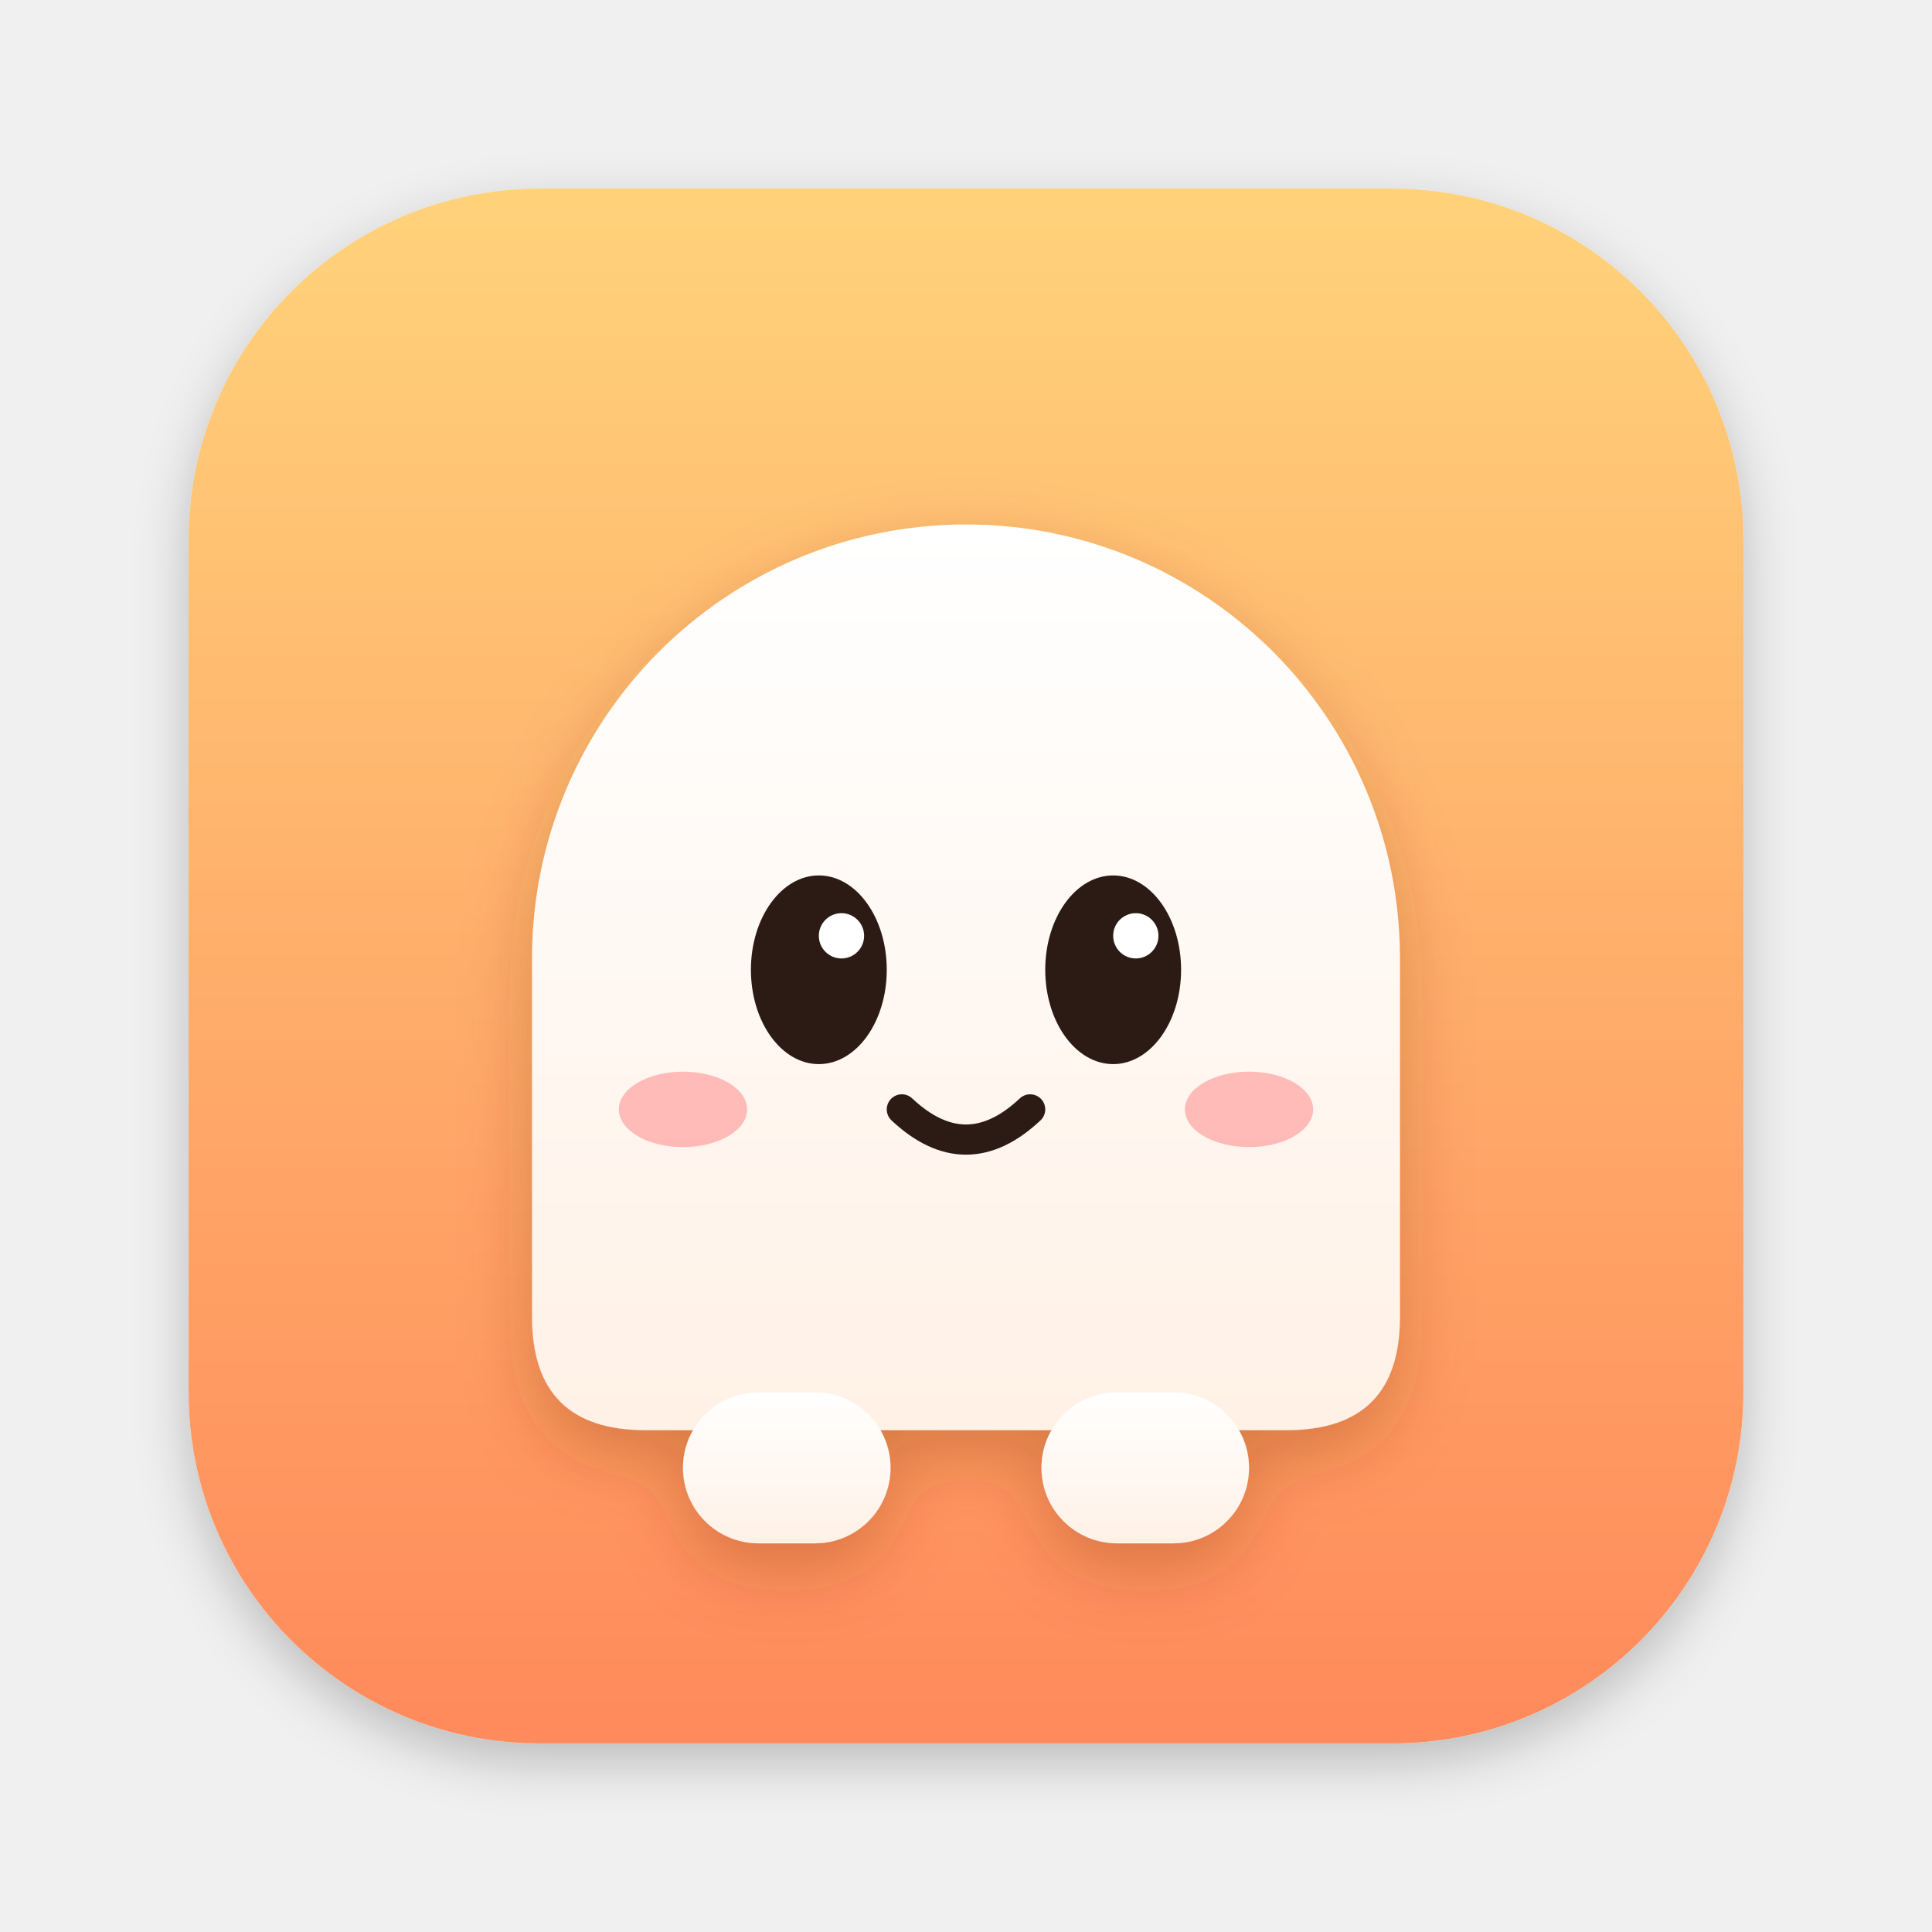
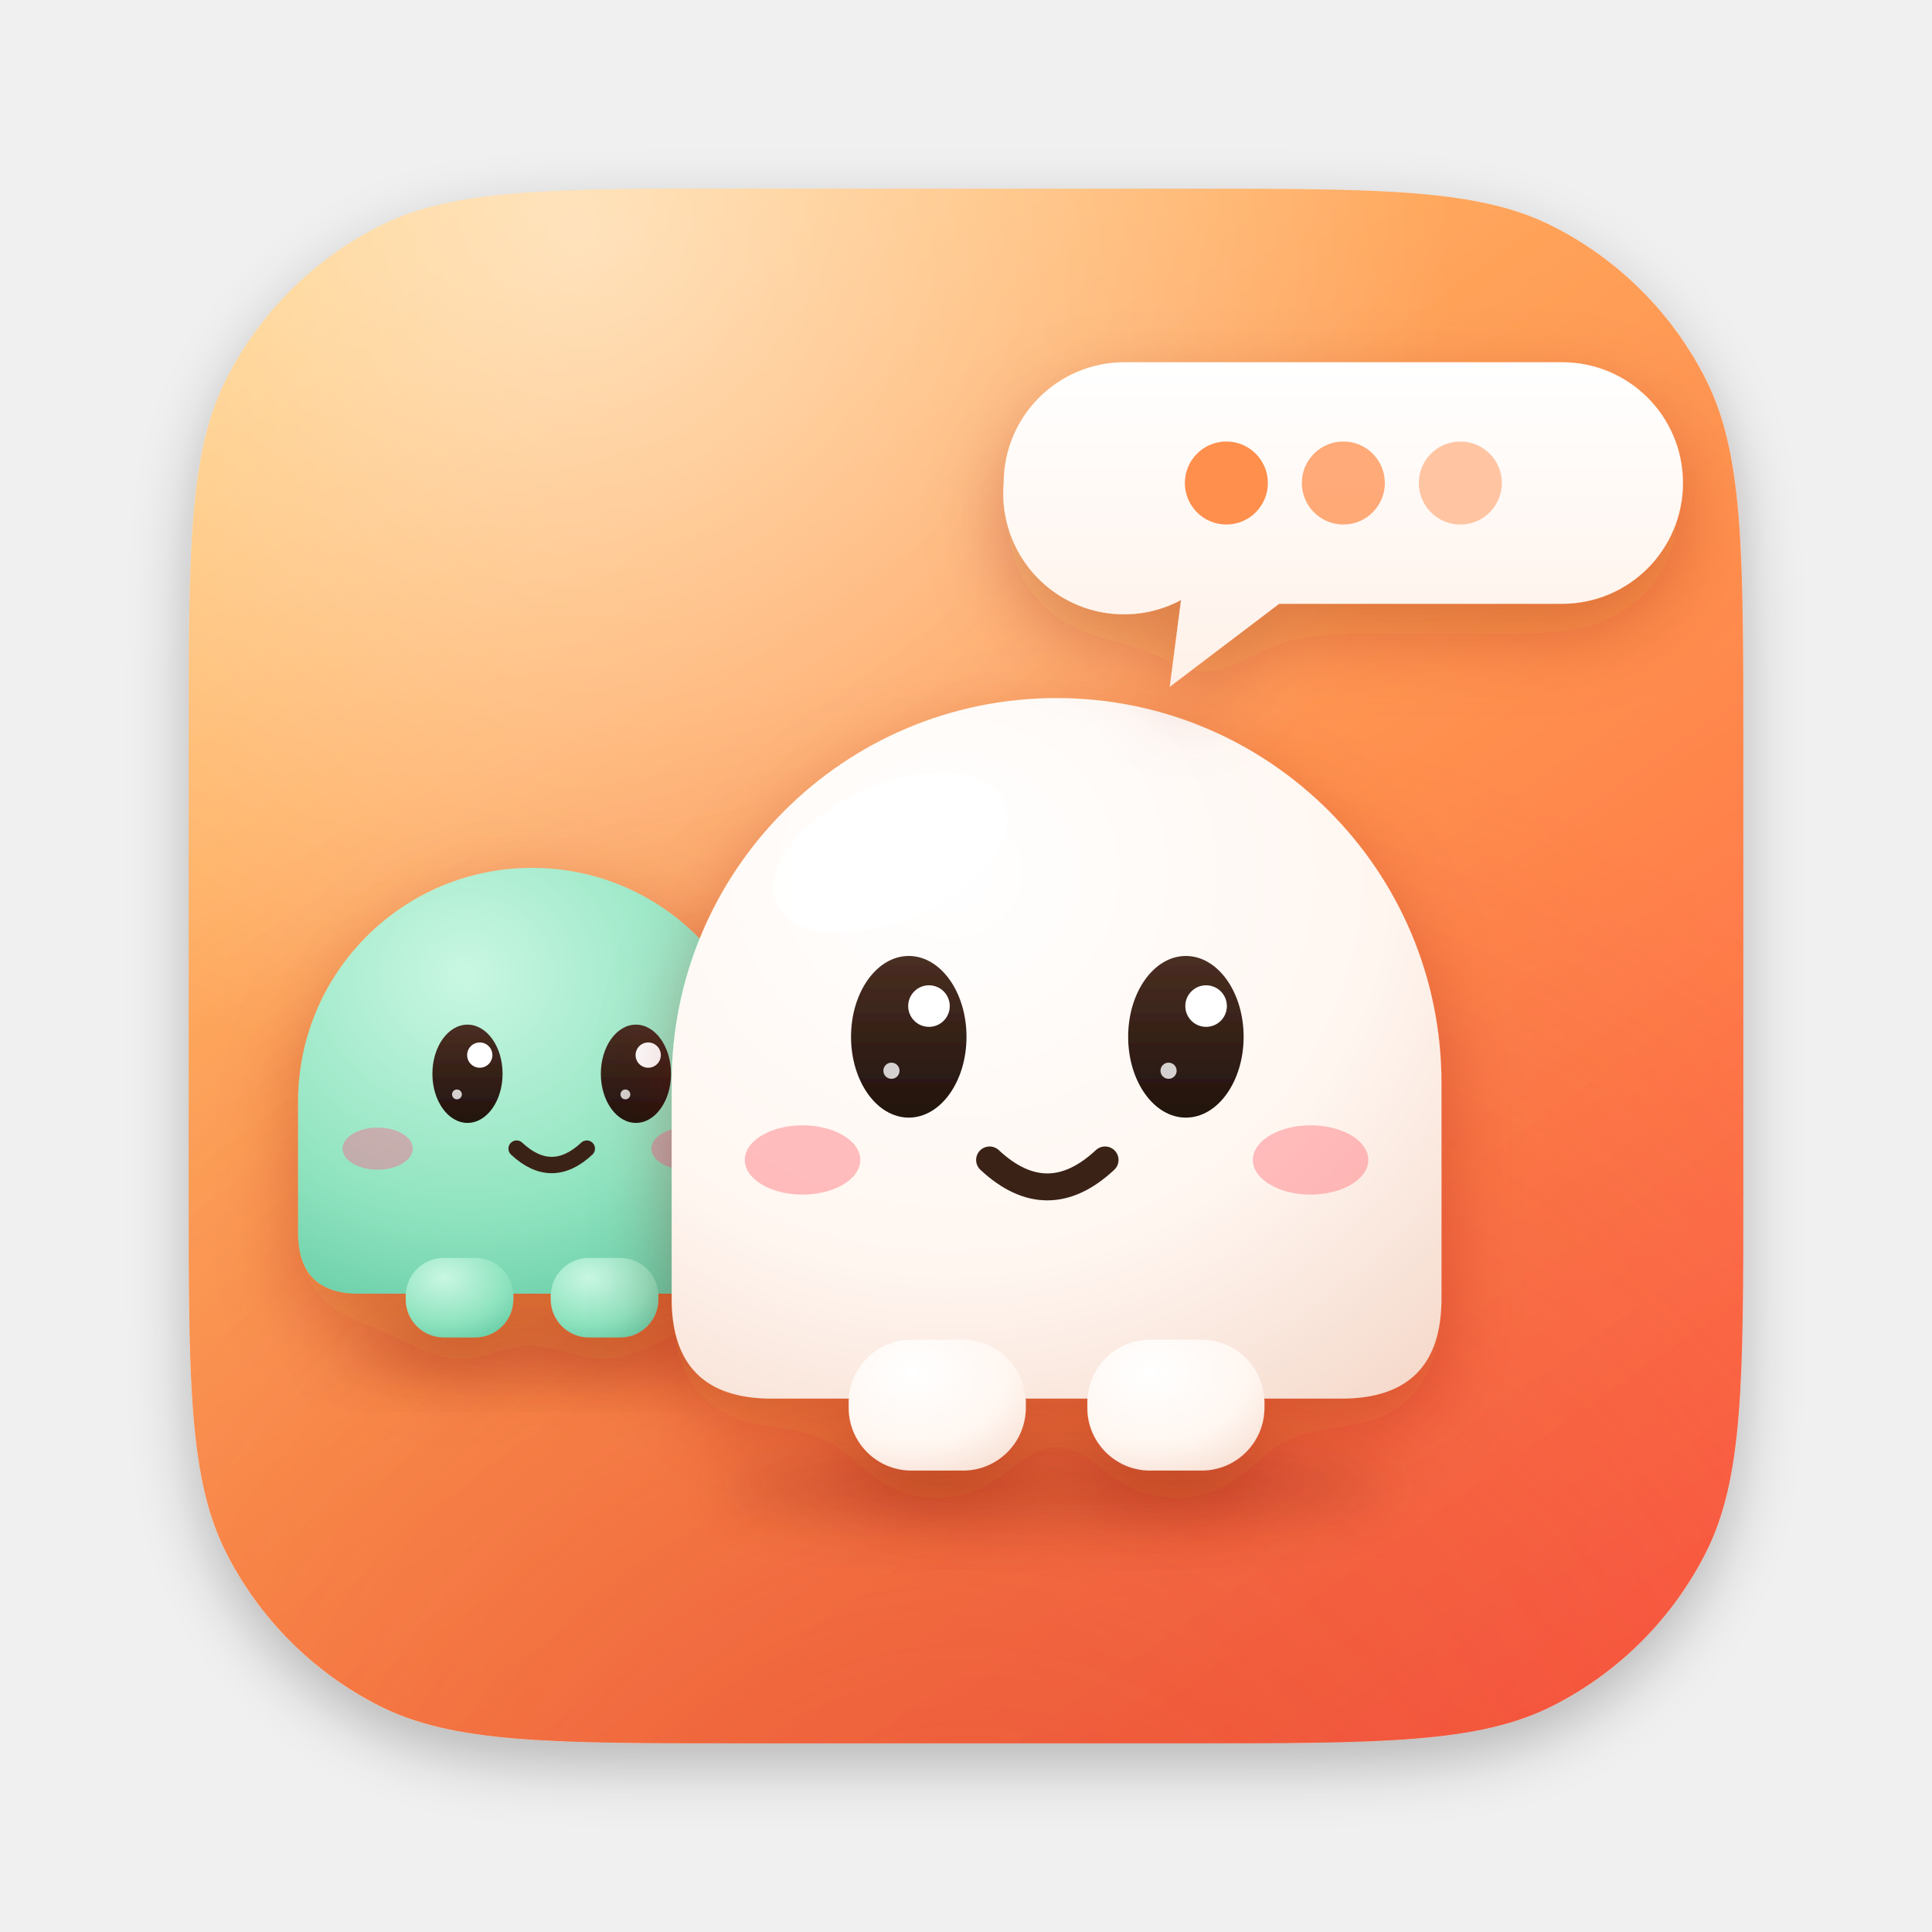
<svg xmlns="http://www.w3.org/2000/svg" width="1024" height="1024" viewBox="0 0 1024 1024">
  <defs>
-     <linearGradient id="bg" x1="0" y1="0" x2="0" y2="1">
-       <stop offset="0" stop-color="#FFD27A" />
-       <stop offset="1" stop-color="#FF8A5B" />
+     <linearGradient id="bg" x1="0.15" y1="0" x2="0.85" y2="1">
+       <stop offset="0" stop-color="#FFC56E" />
+       <stop offset="0.55" stop-color="#FF8F4E" />
+       <stop offset="1" stop-color="#FF5F45" />
    </linearGradient>
-     <linearGradient id="guy" x1="0" y1="0" x2="0" y2="1">
+     <radialGradient id="sheen" cx="0.3" cy="0.12" r="0.75">
+       <stop offset="0" stop-color="#FFFFFF" stop-opacity="0.55" />
+       <stop offset="0.6" stop-color="#FFFFFF" stop-opacity="0" />
+     </radialGradient>
+     <radialGradient id="vignette" cx="0.5" cy="1.05" r="0.7">
+       <stop offset="0" stop-color="#C2321A" stop-opacity="0.35" />
+       <stop offset="1" stop-color="#C2321A" stop-opacity="0" />
+     </radialGradient>
+     <radialGradient id="guy" cx="0.36" cy="0.25" r="0.95">
      <stop offset="0" stop-color="#FFFFFF" />
-       <stop offset="1" stop-color="#FFF1E6" />
+       <stop offset="0.6" stop-color="#FFF6F0" />
+       <stop offset="1" stop-color="#F5D9CB" />
+     </radialGradient>
+     <radialGradient id="pal" cx="0.36" cy="0.25" r="0.95">
+       <stop offset="0" stop-color="#C9F7E2" />
+       <stop offset="0.6" stop-color="#8FE3BF" />
+       <stop offset="1" stop-color="#5BC79F" />
+     </radialGradient>
+     <linearGradient id="eye" x1="0" y1="0" x2="0" y2="1">
+       <stop offset="0" stop-color="#4A2E22" />
+       <stop offset="1" stop-color="#21130D" />
    </linearGradient>
-     <filter id="shadow" x="-20%" y="-20%" width="140%" height="140%">
-       <feDropShadow dx="0" dy="14" stdDeviation="18" flood-color="#7A2E0E" flood-opacity="0.28" />
+     <linearGradient id="bubble" x1="0" y1="0" x2="0" y2="1">
+       <stop offset="0" stop-color="#FFFFFF" />
+       <stop offset="1" stop-color="#FFF1E8" />
+     </linearGradient>
+     <clipPath id="plateClip">
+       <path d="M 629.074 100.000 c 103.234 0 154.851 0 194.281 20.091 a 184.329 184.329 0 0 1 80.555 80.555 c 20.091 39.430 20.091 91.047 20.091 194.281 L 924.000 629.074 c 0 103.234 0 154.851 -20.091 194.281 a 184.329 184.329 0 0 1 -80.555 80.555 c -39.430 20.091 -91.047 20.091 -194.281 20.091 L 394.926 924.000 c -103.234 0 -154.851 0 -194.281 -20.091 a 184.329 184.329 0 0 1 -80.555 -80.555 c -20.091 -39.430 -20.091 -91.047 -20.091 -194.281 L 100.000 394.926 c 0 -103.234 0 -154.851 20.091 -194.281 a 184.329 184.329 0 0 1 80.555 -80.555 c 39.430 -20.091 91.047 -20.091 194.281 -20.091 Z" />
+     </clipPath>
+     <filter id="plateShadow" x="-10%" y="-10%" width="120%" height="125%">
+       <feDropShadow dx="0" dy="12" stdDeviation="16" flood-color="#000" flood-opacity="0.24" />
    </filter>
-     <filter id="plate" x="-10%" y="-10%" width="120%" height="125%">
-       <feDropShadow dx="0" dy="10" stdDeviation="14" flood-color="#000" flood-opacity="0.22" />
+     <filter id="lift" x="-30%" y="-30%" width="160%" height="170%">
+       <feDropShadow dx="0" dy="16" stdDeviation="20" flood-color="#8A2A10" flood-opacity="0.3" />
+     </filter>
+     <filter id="soft" x="-50%" y="-50%" width="200%" height="200%">
+       <feGaussianBlur stdDeviation="14" />
    </filter>
  </defs>
-   <rect x="100" y="100" width="824" height="824" rx="186" fill="url(#bg)" filter="url(#plate)" />
-   <g filter="url(#shadow)" transform="translate(512 548)">
-     <path d="M -230 -40 A 230 230 0 0 1 230 -40 L 230 150 Q 230 210 170 210 L -170 210 Q -230 210 -230 150 Z" fill="url(#guy)" />
-     <rect x="-150" y="190" width="110" height="80" rx="40" fill="url(#guy)" />
-     <rect x="40" y="190" width="110" height="80" rx="40" fill="url(#guy)" />
+   <path d="M 629.074 100.000 c 103.234 0 154.851 0 194.281 20.091 a 184.329 184.329 0 0 1 80.555 80.555 c 20.091 39.430 20.091 91.047 20.091 194.281 L 924.000 629.074 c 0 103.234 0 154.851 -20.091 194.281 a 184.329 184.329 0 0 1 -80.555 80.555 c -39.430 20.091 -91.047 20.091 -194.281 20.091 L 394.926 924.000 c -103.234 0 -154.851 0 -194.281 -20.091 a 184.329 184.329 0 0 1 -80.555 -80.555 c -20.091 -39.430 -20.091 -91.047 -20.091 -194.281 L 100.000 394.926 c 0 -103.234 0 -154.851 20.091 -194.281 a 184.329 184.329 0 0 1 80.555 -80.555 c 39.430 -20.091 91.047 -20.091 194.281 -20.091 Z" fill="url(#bg)" filter="url(#plateShadow)" />
+   <g clip-path="url(#plateClip)">
+     <rect width="1024" height="1024" fill="url(#vignette)" />
+     <rect width="1024" height="1024" fill="url(#sheen)" />
  </g>
-   <g transform="translate(512 548)">
-     <ellipse cx="-78" cy="-34" rx="36" ry="50" fill="#2B1B14" />
-     <ellipse cx="78" cy="-34" rx="36" ry="50" fill="#2B1B14" />
-     <circle cx="-66" cy="-52" r="12" fill="#fff" />
-     <circle cx="90" cy="-52" r="12" fill="#fff" />
-     <ellipse cx="-150" cy="40" rx="34" ry="20" fill="#FF8A8A" opacity="0.55" />
-     <ellipse cx="150" cy="40" rx="34" ry="20" fill="#FF8A8A" opacity="0.55" />
-     <path d="M -34 40 Q 0 72 34 40" stroke="#2B1B14" stroke-width="16" fill="none" stroke-linecap="round" />
+   <ellipse cx="282" cy="716" rx="104" ry="16" fill="#9C2F12" opacity="0.3" filter="url(#soft)" />
+   <ellipse cx="560" cy="788" rx="176" ry="22" fill="#9C2F12" opacity="0.34" filter="url(#soft)" />
+   <g transform="translate(282 584)" filter="url(#lift)">
+     <path d="M -124 0 A 124 124 0 0 1 124 0 L 124 69.44 Q 124 101.68 91.76 101.68 L -91.76 101.68 Q -124 101.68 -124 69.44 Z" fill="url(#pal)" />
+     <rect x="-66.96" y="82.708" width="57.04" height="42.16" rx="20.237" fill="url(#pal)" />
+     <rect x="9.92" y="82.708" width="57.04" height="42.16" rx="20.237" fill="url(#pal)" />
+     <ellipse cx="-34.224" cy="-14.88" rx="18.6" ry="26.04" fill="url(#eye)" />
+     <ellipse cx="55.056" cy="-14.88" rx="18.6" ry="26.04" fill="url(#eye)" />
+     <circle cx="-27.714" cy="-24.775" r="6.696" fill="#fff" />
+     <circle cx="61.566" cy="-24.775" r="6.696" fill="#fff" />
+     <circle cx="-39.804" cy="-3.943" r="2.604" fill="#fff" opacity="0.8" />
+     <circle cx="49.476" cy="-3.943" r="2.604" fill="#fff" opacity="0.8" />
+     <ellipse cx="-81.84" cy="24.8" rx="18.6" ry="11.16" fill="#FF5C8A" opacity="0.42" />
+     <ellipse cx="81.84" cy="24.8" rx="18.6" ry="11.16" fill="#FF5C8A" opacity="0.42" />
+     <path d="M -8.184 24.8 Q 10.416 42.16 29.016 24.8" stroke="#3A2318" stroke-width="8.68" fill="none" stroke-linecap="round" />
+   </g>
+   <g transform="translate(560 574)" filter="url(#lift)">
+     <path d="M -204 0 A 204 204 0 0 1 204 0 L 204 114.24 Q 204 167.28 150.96 167.28 L -150.96 167.28 Q -204 167.28 -204 114.24 Z" fill="url(#guy)" />
+     <rect x="-110.16" y="136.068" width="93.84" height="69.36" rx="33.293" fill="url(#guy)" />
+     <rect x="16.32" y="136.068" width="93.84" height="69.36" rx="33.293" fill="url(#guy)" />
+     <ellipse cx="-88" cy="-122" rx="66" ry="36" transform="rotate(-24 -88 -122)" fill="#FFFFFF" opacity="0.9" />
+     <ellipse cx="-78.336" cy="-24.48" rx="30.6" ry="42.84" fill="url(#eye)" />
+     <ellipse cx="68.544" cy="-24.48" rx="30.6" ry="42.84" fill="url(#eye)" />
+     <circle cx="-67.626" cy="-40.759" r="11.016" fill="#fff" />
+     <circle cx="79.254" cy="-40.759" r="11.016" fill="#fff" />
+     <circle cx="-87.516" cy="-6.487" r="4.284" fill="#fff" opacity="0.8" />
+     <circle cx="59.364" cy="-6.487" r="4.284" fill="#fff" opacity="0.8" />
+     <ellipse cx="-134.64" cy="40.8" rx="30.6" ry="18.36" fill="#FF7F86" opacity="0.5" />
+     <ellipse cx="134.64" cy="40.8" rx="30.6" ry="18.36" fill="#FF7F86" opacity="0.5" />
+     <path d="M -35.496 40.8 Q -4.896 69.36 25.704 40.8" stroke="#3A2318" stroke-width="14.28" fill="none" stroke-linecap="round" />
+   </g>
+   <g transform="translate(712 256)" filter="url(#lift)">
+     <path d="M -116 -64 h 232 a 64 64 0 0 1 64 64 v 0 a 64 64 0 0 1 -64 64 h -150 l -58 44 l 6 -46 a 64 64 0 0 1 -94 -62 v 0 a 64 64 0 0 1 64 -64 z" fill="url(#bubble)" />
+     <circle cx="-62" cy="0" r="22" fill="#FF8F4E" />
+     <circle cx="0" cy="0" r="22" fill="#FF8F4E" opacity="0.75" />
+     <circle cx="62" cy="0" r="22" fill="#FF8F4E" opacity="0.5" />
  </g>
</svg>
